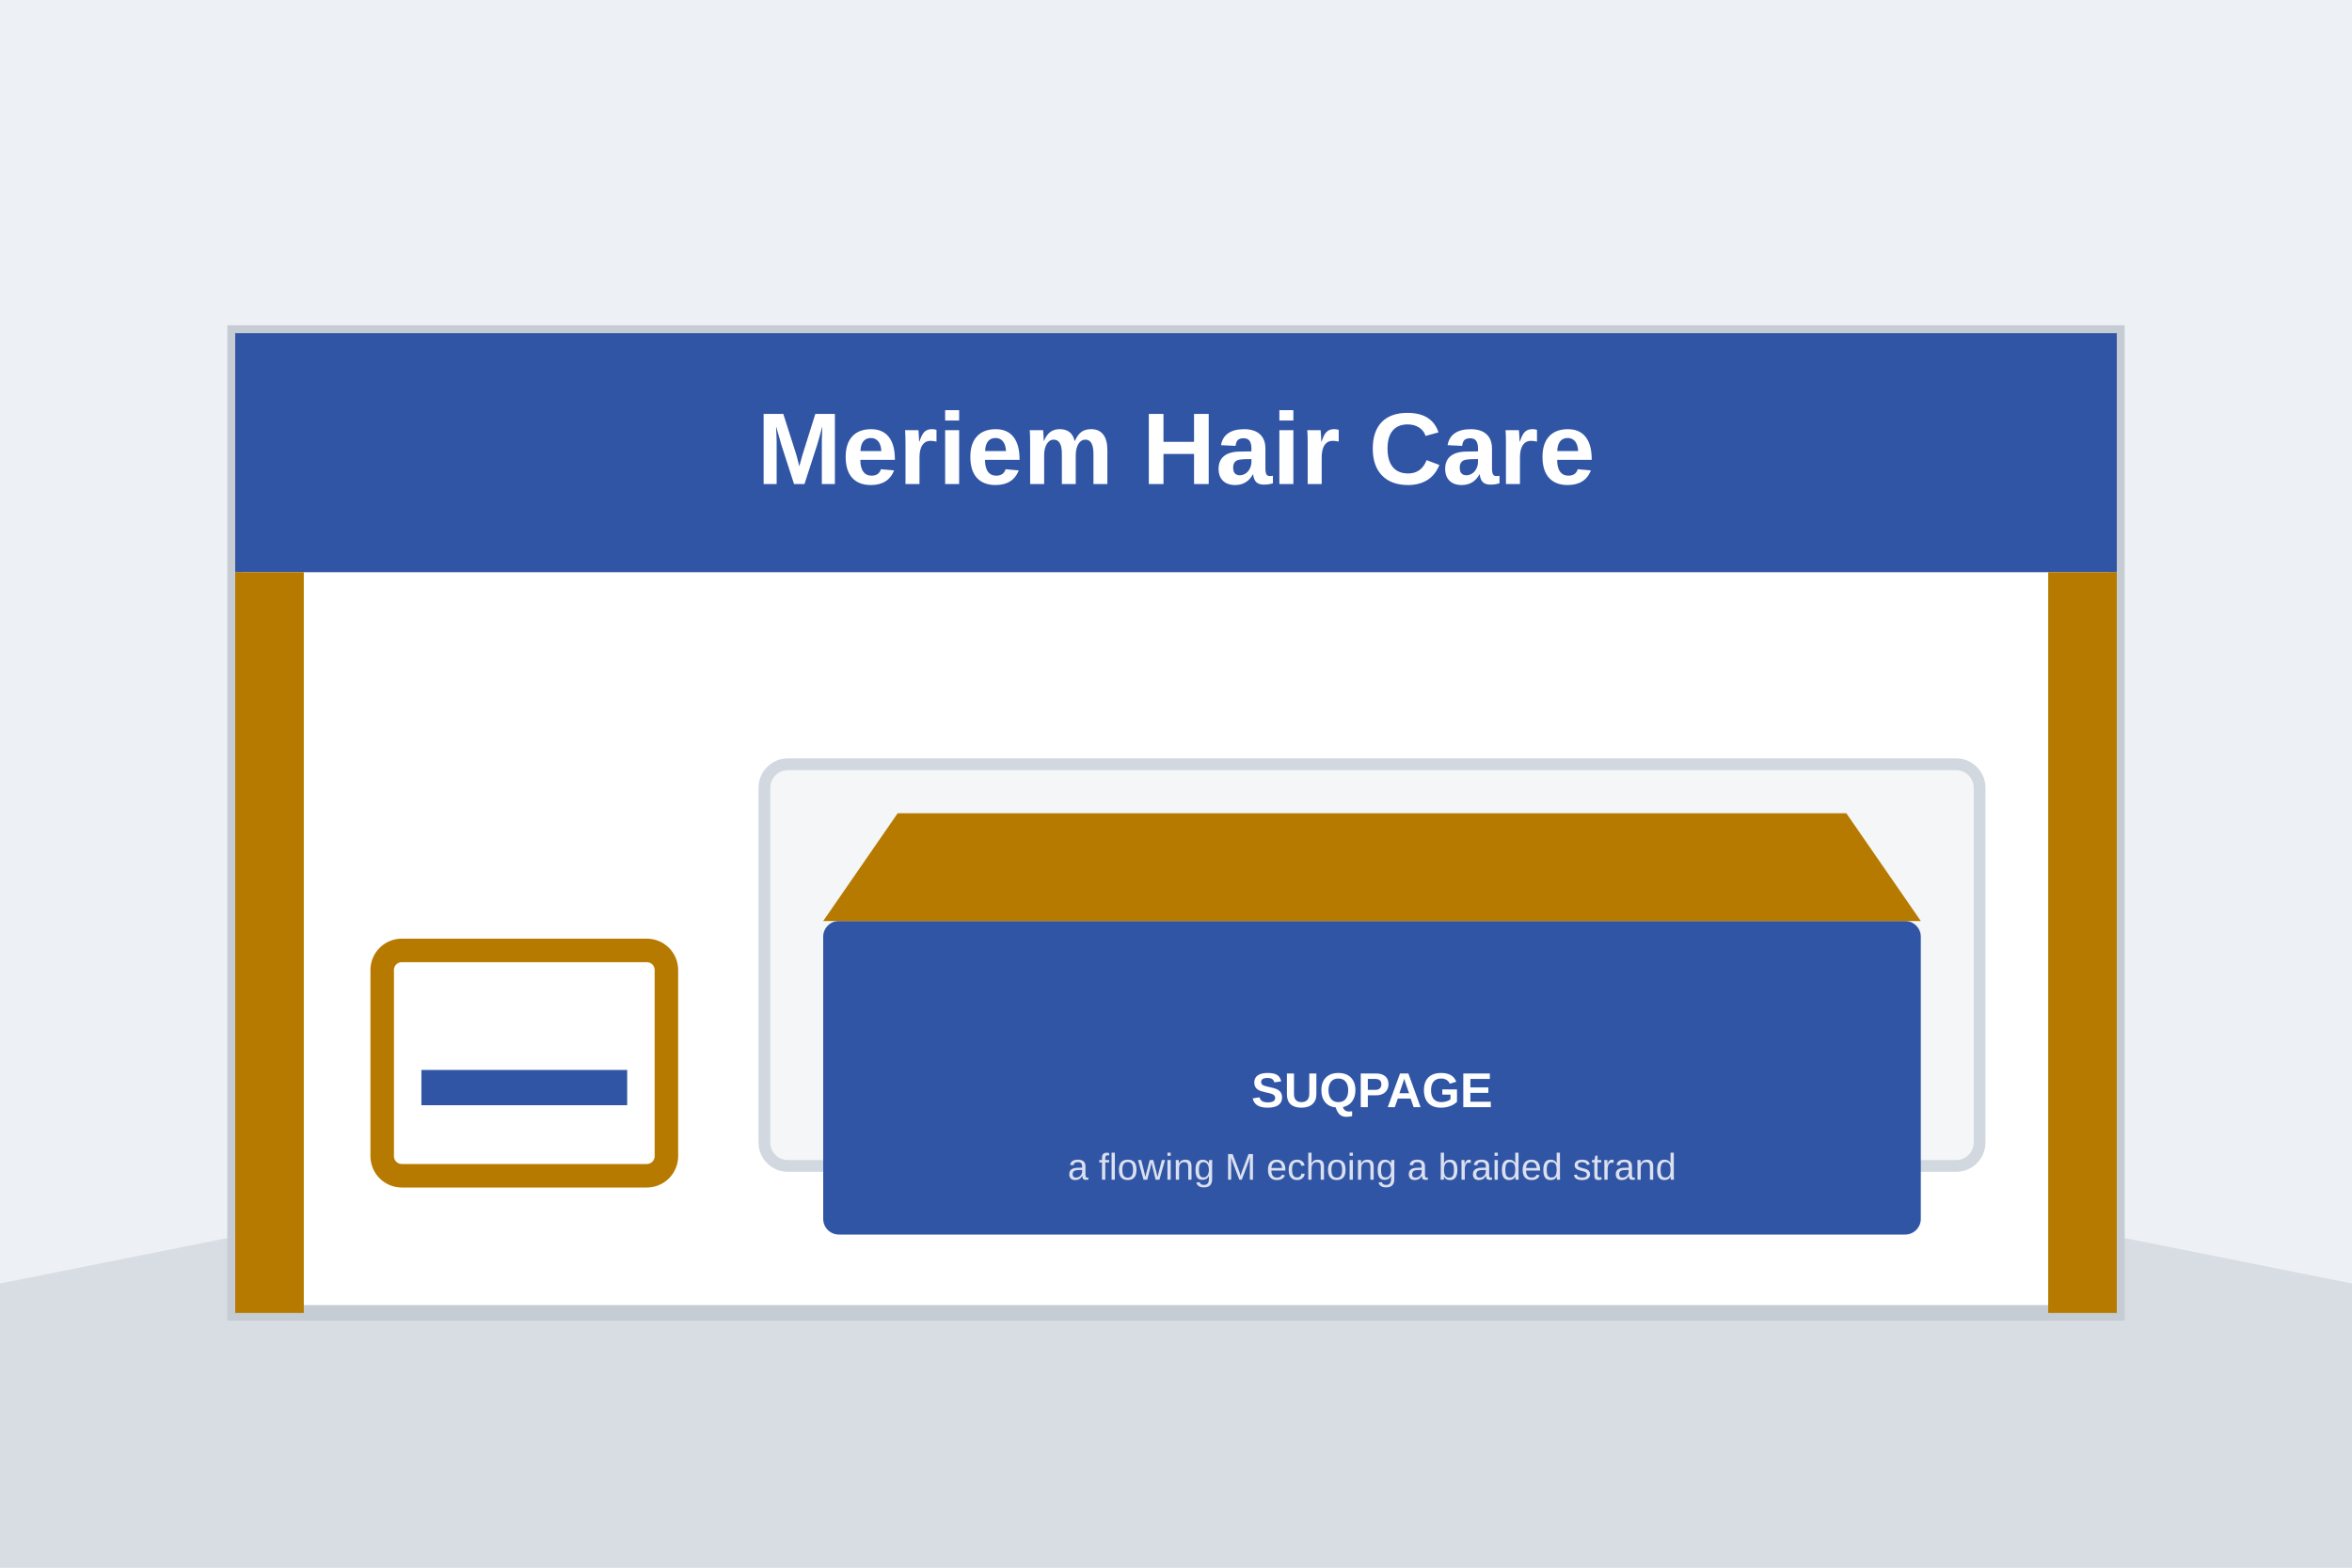
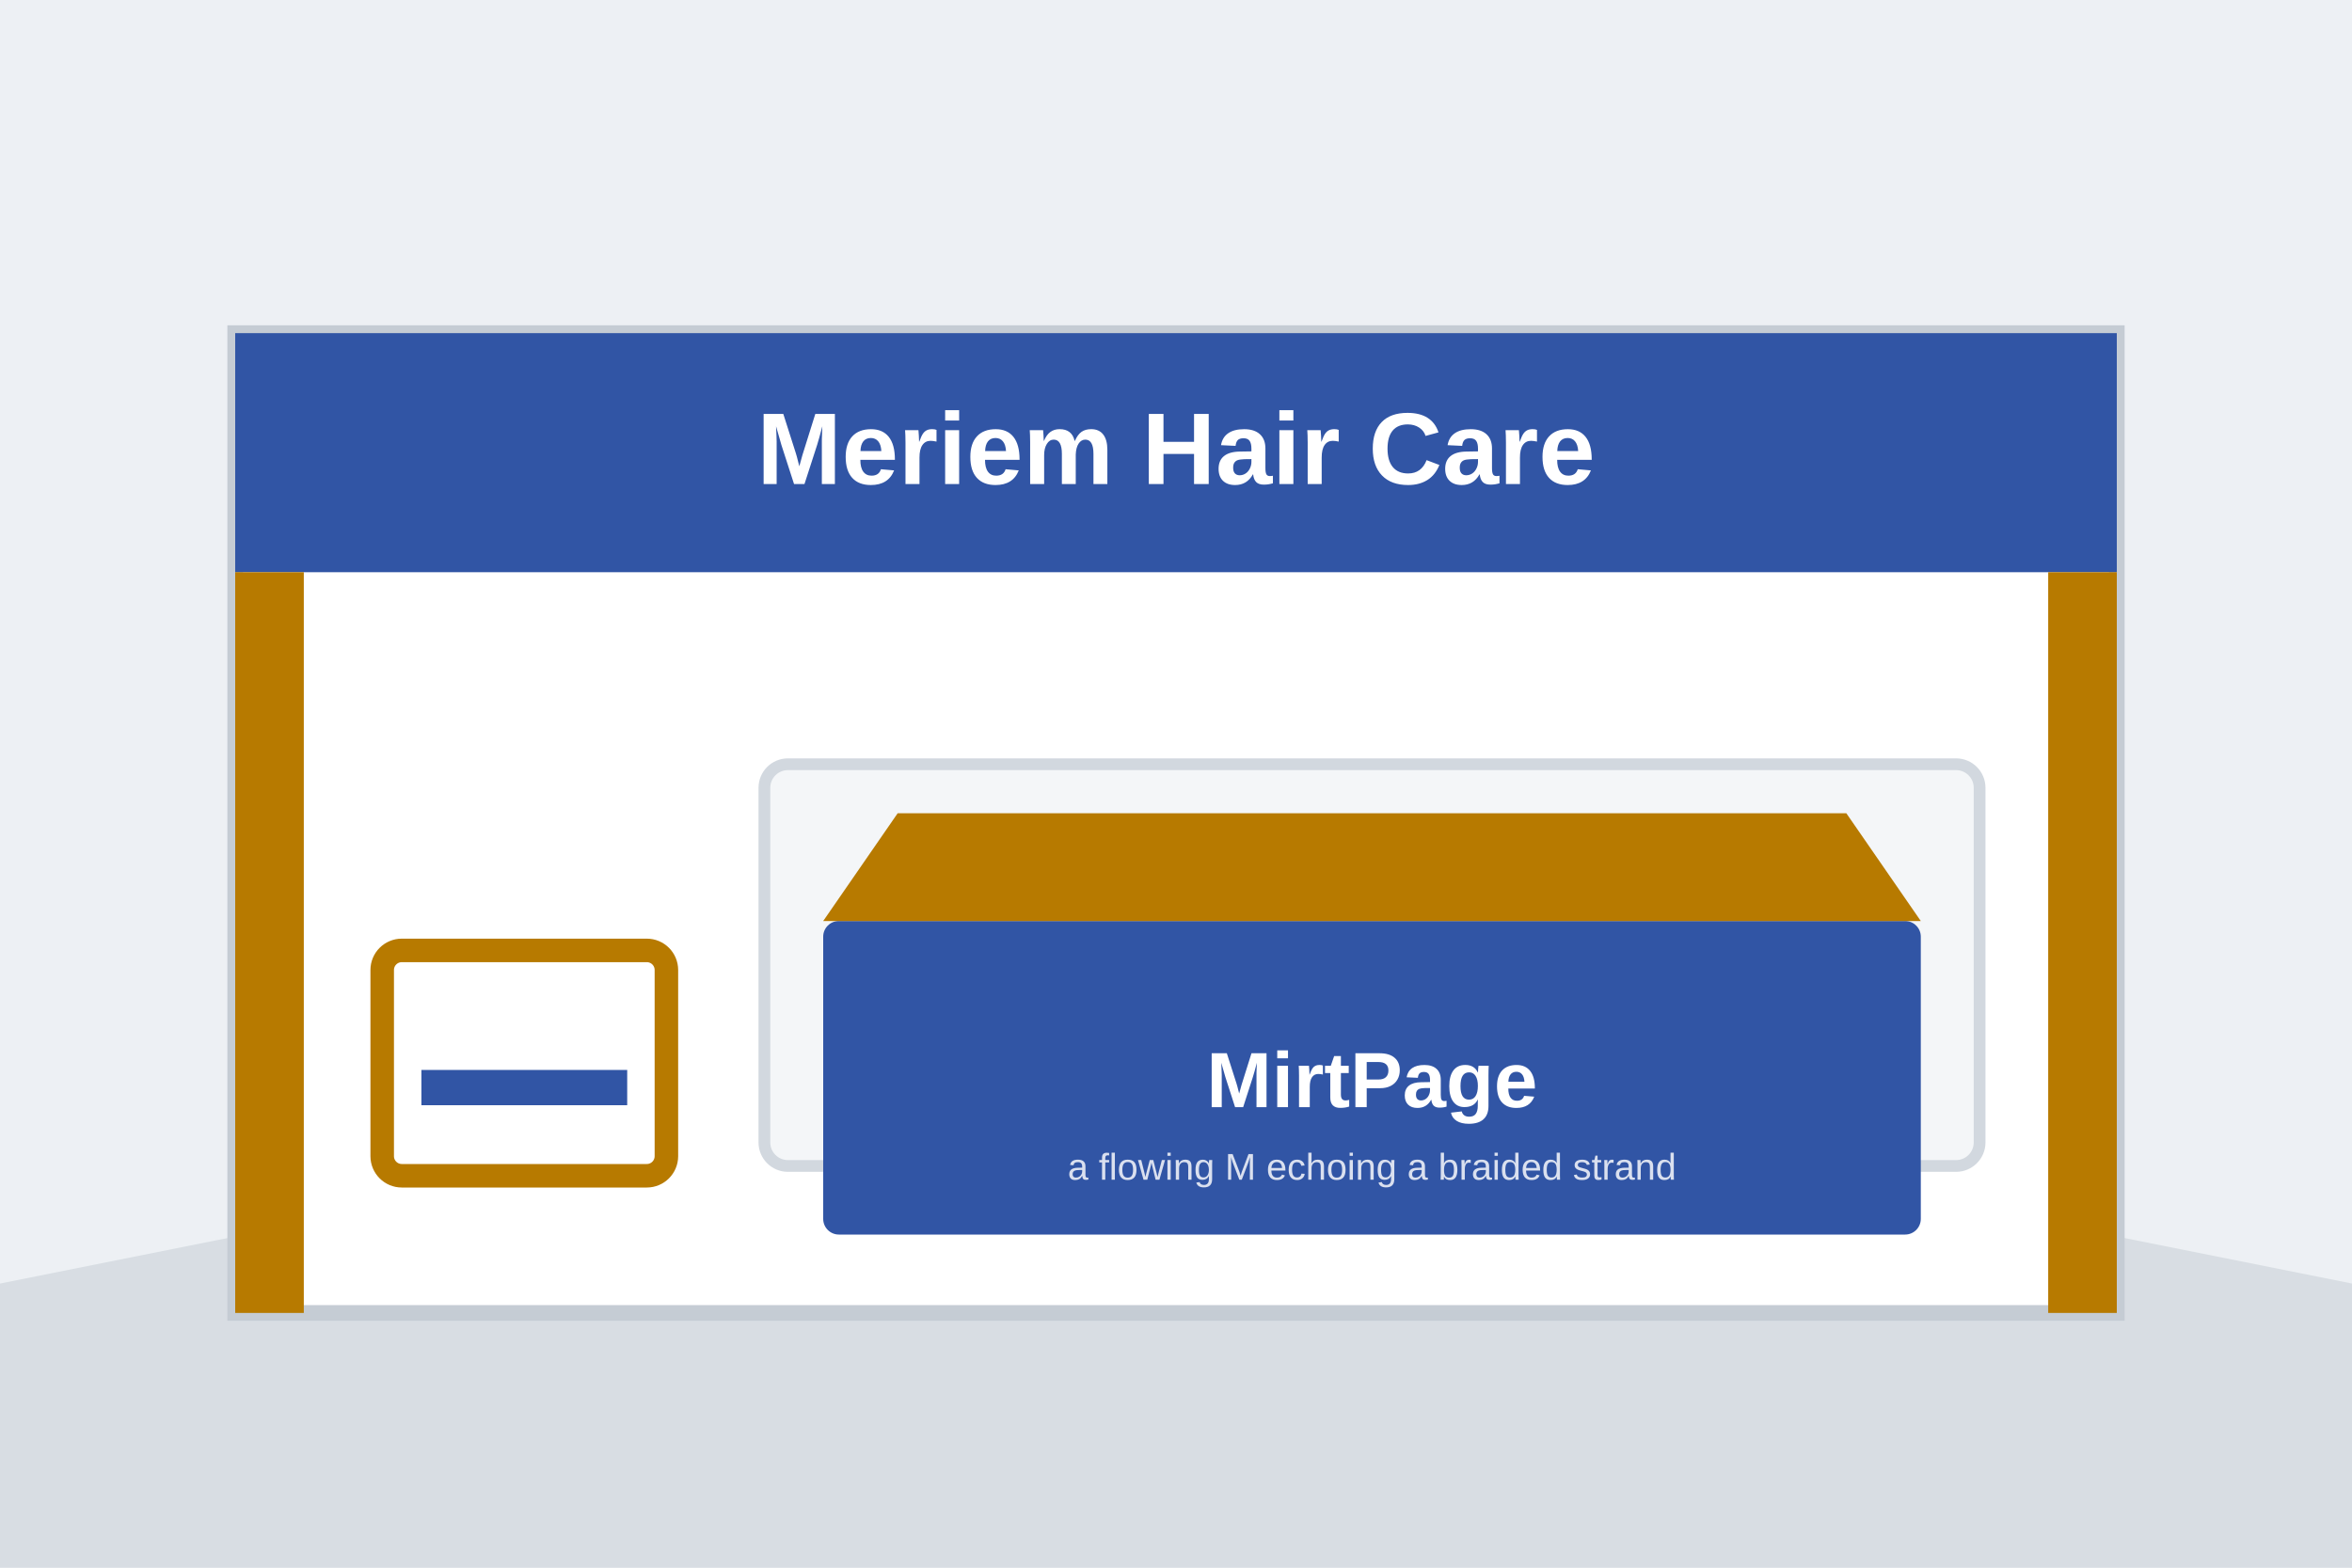
<svg xmlns="http://www.w3.org/2000/svg" viewBox="0 0 1200 800" role="img" aria-label="Illustrative booth for Meriem Hair Care">
  <rect width="1200" height="800" fill="#edf0f4" />
  <path d="M0 655L600 535l600 120v145H0z" fill="#d8dde3" />
  <path d="M120 170h960v500H120z" fill="#ffffff" stroke="#c5ccd4" stroke-width="8" />
  <path d="M120 170h960v122H120z" fill="#3155a5" />
  <path d="M120 292h35v378h-35zM1045 292h35v378h-35z" fill="#b77a00" />
  <rect x="390" y="390" width="620" height="205" rx="12" fill="#f4f6f8" stroke="#d2d8df" stroke-width="6" />
  <rect x="420" y="470" width="560" height="160" rx="8" fill="#3155a5" />
  <path d="M420 470h560l-38-55H458z" fill="#b77a00" />
  <rect x="195" y="485" width="145" height="115" rx="10" fill="#ffffff" stroke="#b77a00" stroke-width="12" />
  <path d="M215 555h105" stroke="#3155a5" stroke-width="18" />
  <text x="600" y="247" text-anchor="middle" font-family="Arial, Helvetica, sans-serif" font-size="52" font-weight="800" fill="#ffffff">Meriem Hair Care</text>
-   <text x="700" y="565" text-anchor="middle" font-family="Arial, Helvetica, sans-serif" font-size="25" font-weight="700" fill="#ffffff">SUQPAGE</text>
+   <text x="700" y="565" text-anchor="middle" font-family="Arial, Helvetica, sans-serif" font-size="40" font-weight="700" fill="#ffffff">MirtPage</text>
  <text x="700" y="602" text-anchor="middle" font-family="Arial, Helvetica, sans-serif" font-size="19" fill="#ffffff" opacity=".82">a flowing M echoing a braided strand</text>
</svg>
